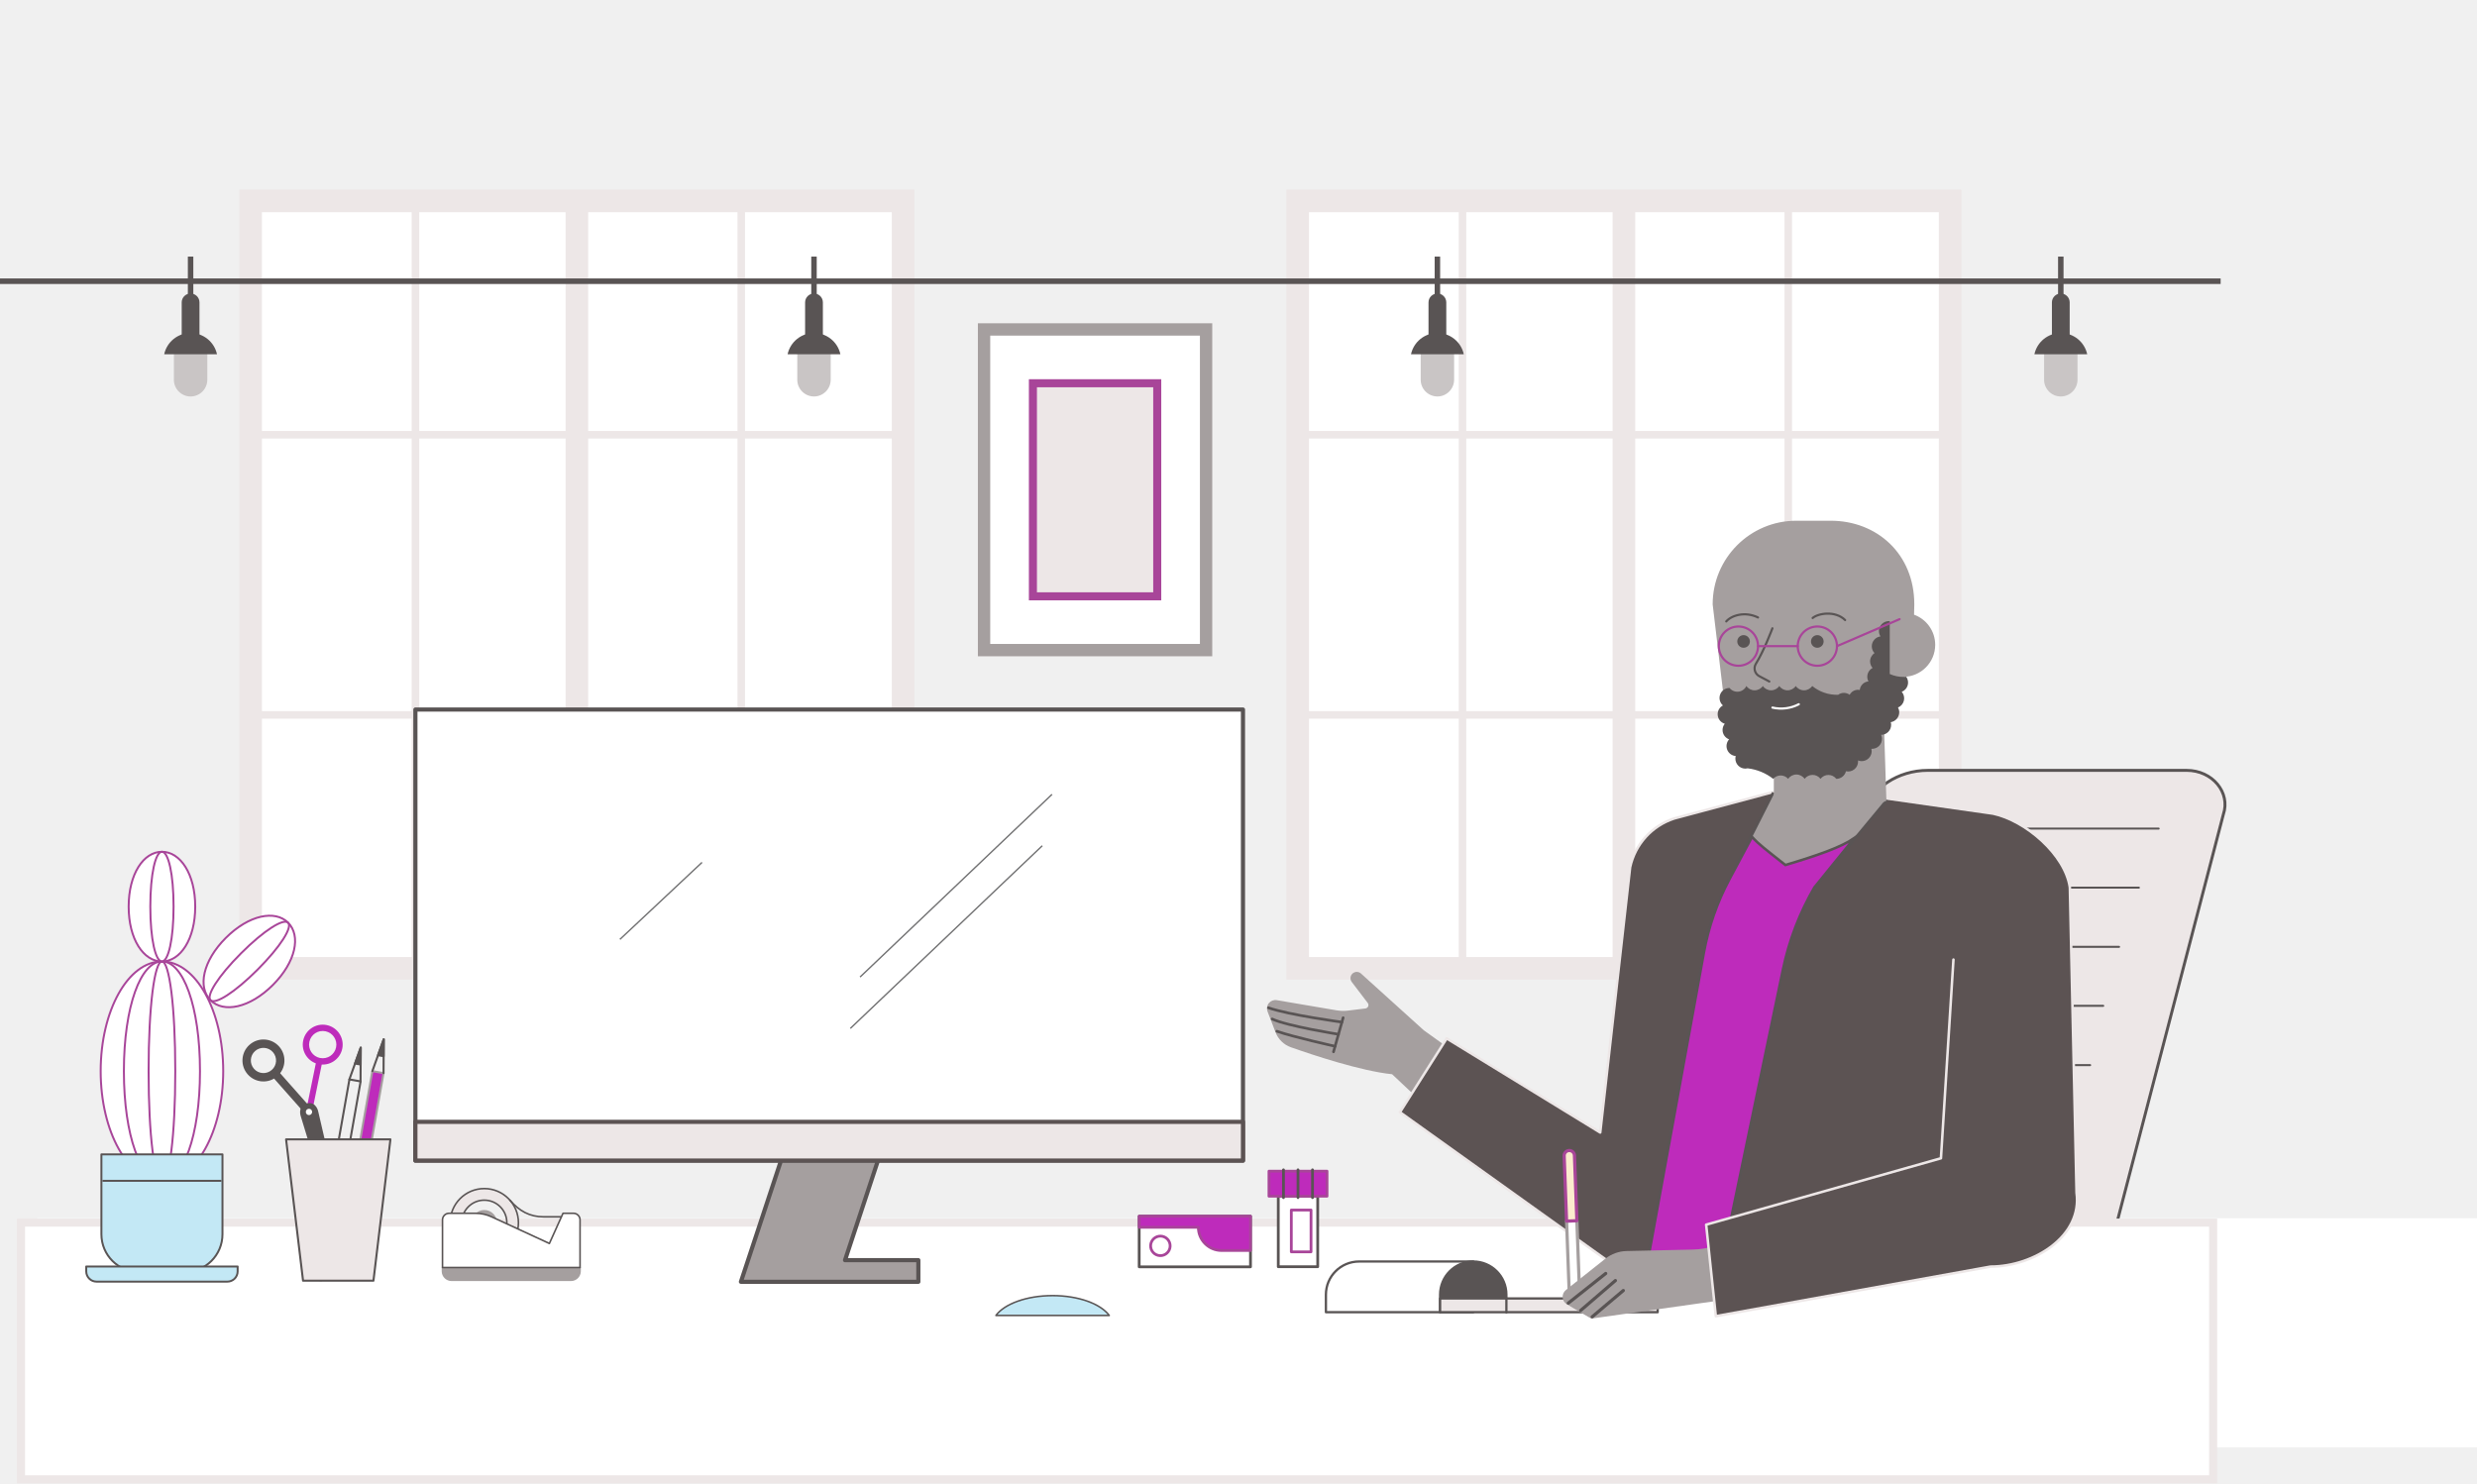
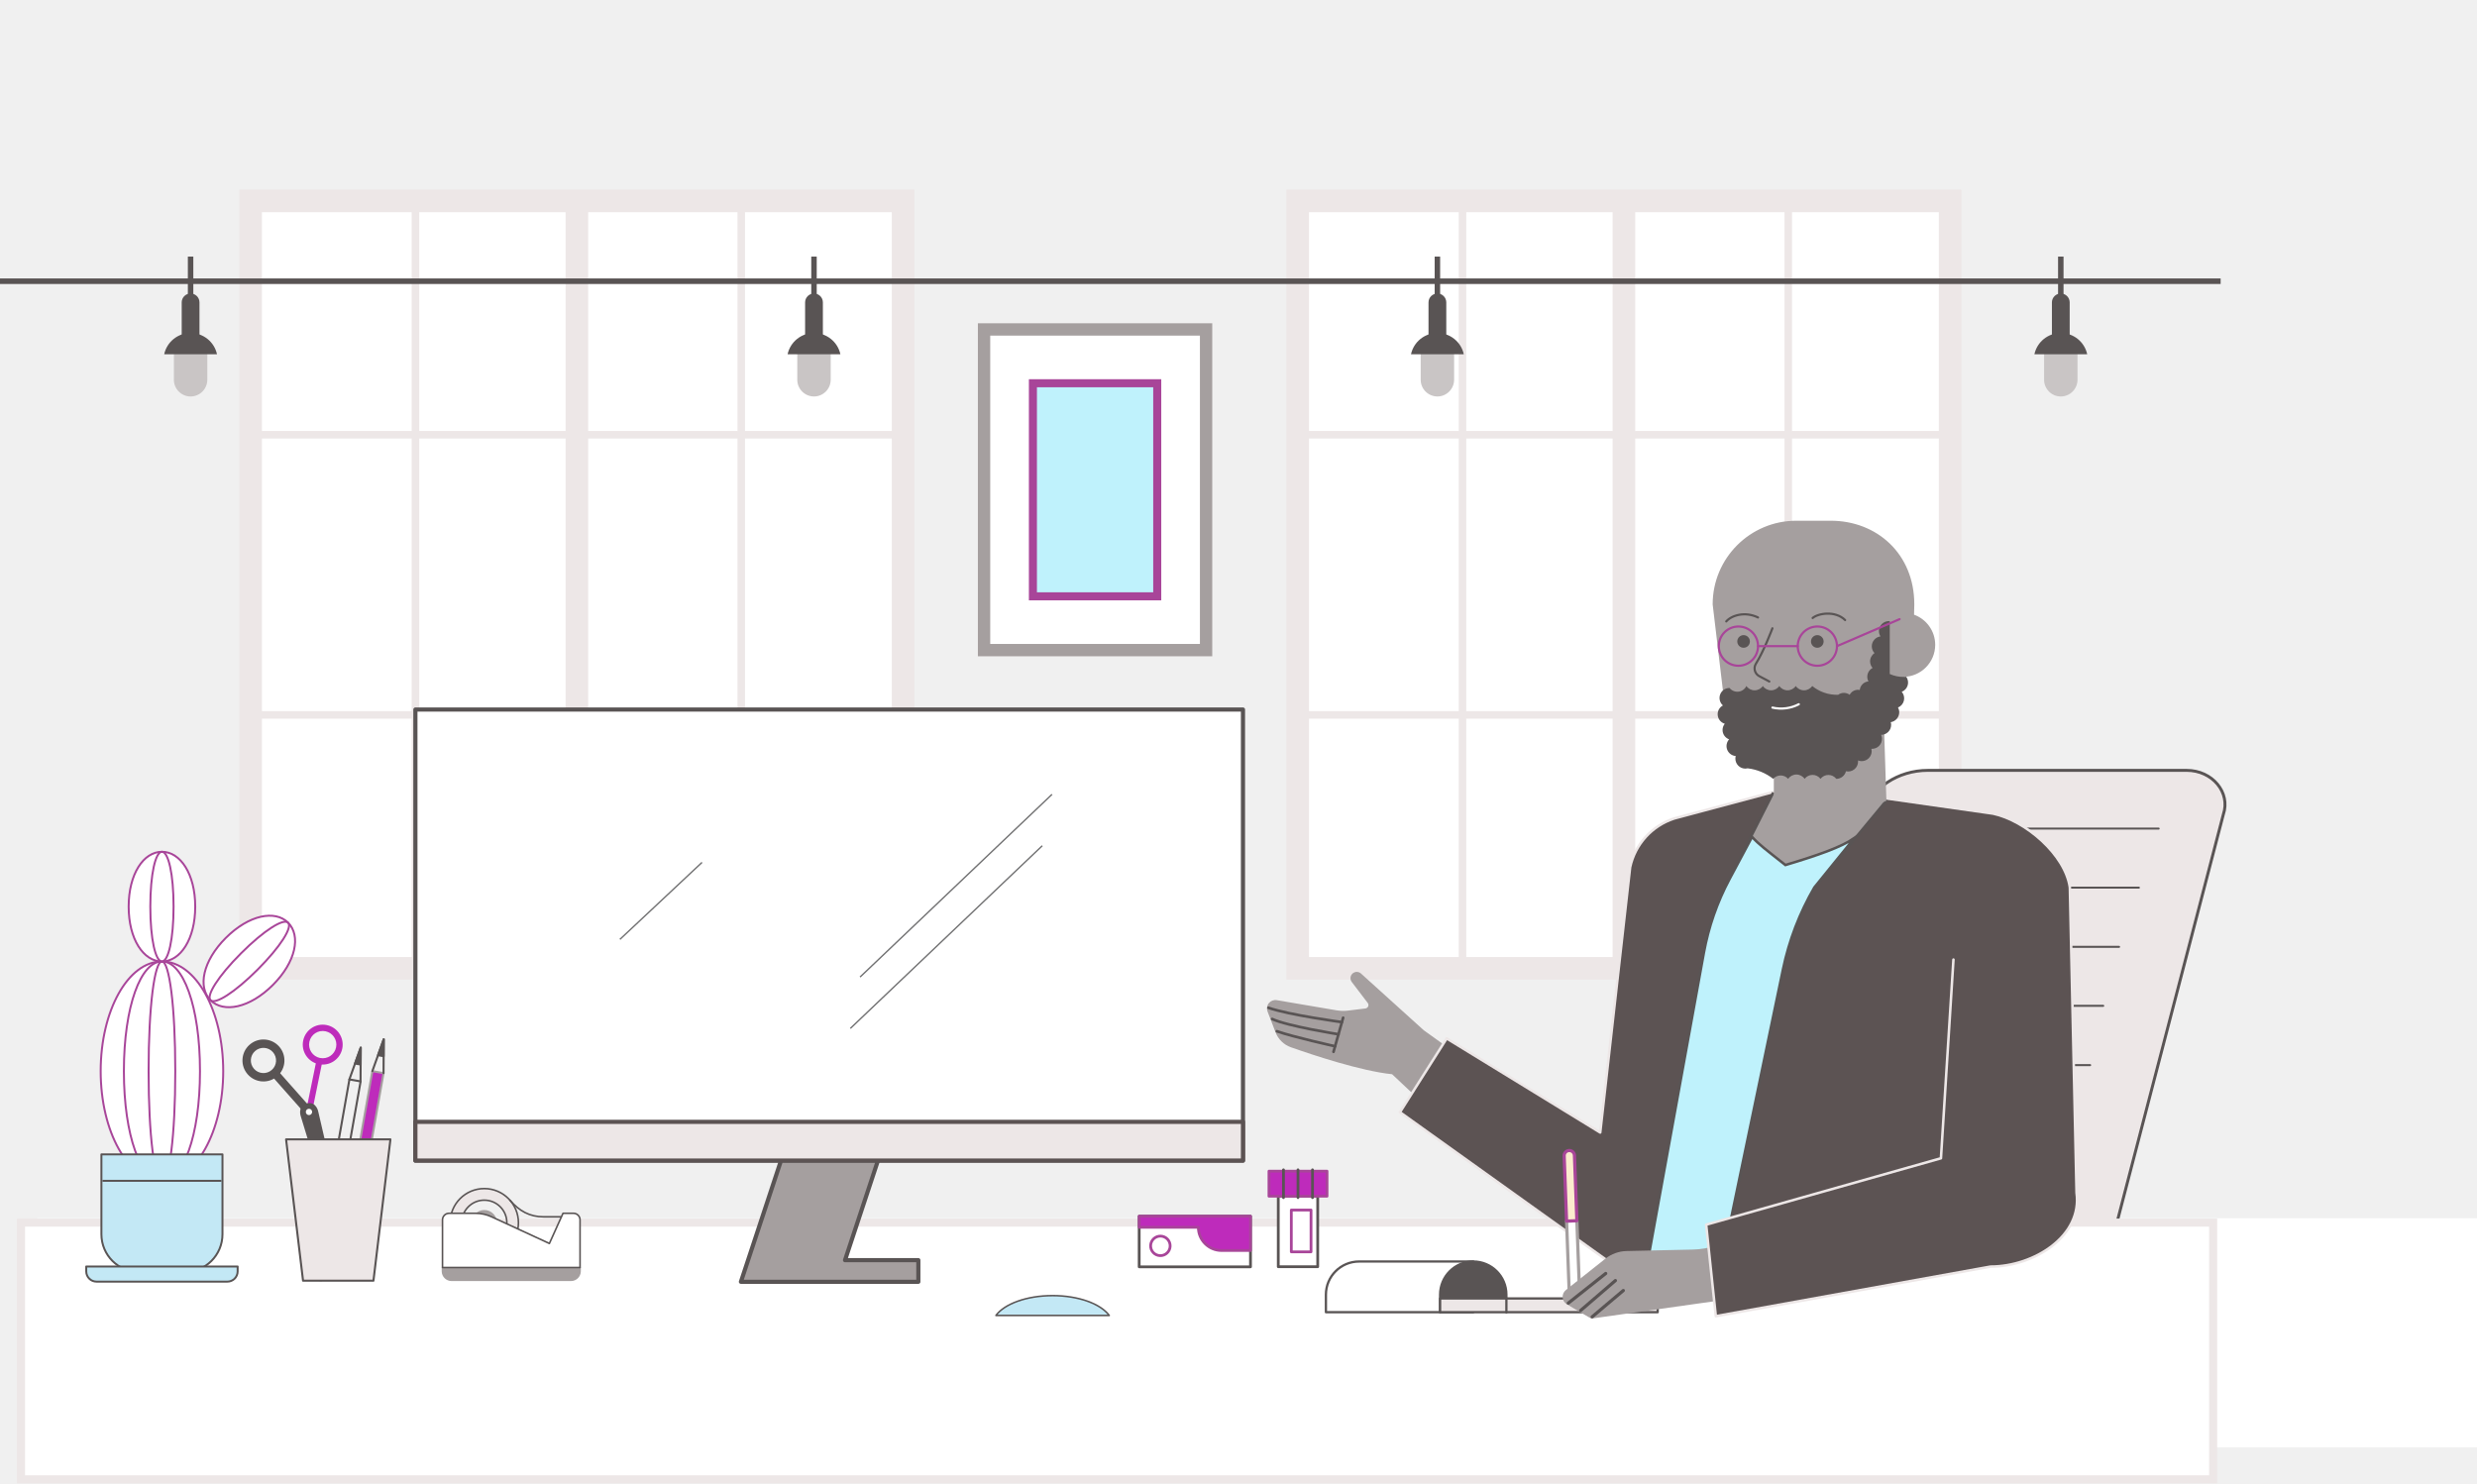
<svg xmlns="http://www.w3.org/2000/svg" width="1848" height="1106.836" viewBox="0 0 1848 1106.836">
  <defs>
    <clipPath id="clip-path">
      <rect id="Rectangle_1490" data-name="Rectangle 1490" width="1661.097" height="965.356" fill="none" />
    </clipPath>
  </defs>
  <g id="Assets" transform="translate(0 141.48)">
    <rect id="White_BG" data-name="White BG" width="1820" height="171" transform="translate(28 767.52)" fill="#fff" />
    <rect id="Size_Setter" data-name="Size Setter" width="1820" height="1080" transform="translate(28 -141.48)" fill="none" />
    <rect id="Rectangle_1451" data-name="Rectangle 1451" width="482.622" height="571.682" transform="translate(187.572 8.356)" fill="#fff" />
    <path id="Path_4485" data-name="Path 4485" d="M195.436,16.859h469.9v555.77h-469.9ZM178.577,589.488H682.194V0H178.577Z" fill="#ede7e7" />
    <rect id="Rectangle_1452" data-name="Rectangle 1452" width="16.859" height="567.583" transform="translate(421.957 10.951)" fill="#ede7e7" />
    <rect id="Rectangle_1453" data-name="Rectangle 1453" width="244.455" height="5.619" transform="translate(186.562 180.104)" fill="#ede7e7" />
    <rect id="Rectangle_1454" data-name="Rectangle 1454" width="244.455" height="5.62" transform="translate(186.562 389.156)" fill="#ede7e7" />
    <rect id="Rectangle_1455" data-name="Rectangle 1455" width="244.455" height="5.619" transform="translate(430.314 180.104)" fill="#ede7e7" />
    <rect id="Rectangle_1456" data-name="Rectangle 1456" width="244.455" height="5.62" transform="translate(430.314 389.156)" fill="#ede7e7" />
    <rect id="Rectangle_1457" data-name="Rectangle 1457" width="5.62" height="571.331" transform="translate(307.148 9.969)" fill="#ede7e7" />
    <rect id="Rectangle_1458" data-name="Rectangle 1458" width="5.62" height="571.331" transform="translate(550.199 9.969)" fill="#ede7e7" />
    <rect id="Rectangle_1459" data-name="Rectangle 1459" width="482.622" height="571.682" transform="translate(968.729 8.356)" fill="#fff" />
    <path id="Path_4486" data-name="Path 4486" d="M976.594,16.859h469.9v555.77h-469.9Zm-16.86,572.629h503.618V0H959.734Z" fill="#ede7e7" />
    <rect id="Rectangle_1460" data-name="Rectangle 1460" width="16.859" height="567.583" transform="translate(1203.114 10.951)" fill="#ede7e7" />
    <rect id="Rectangle_1461" data-name="Rectangle 1461" width="244.455" height="5.619" transform="translate(967.72 180.104)" fill="#ede7e7" />
    <rect id="Rectangle_1462" data-name="Rectangle 1462" width="244.455" height="5.62" transform="translate(967.72 389.156)" fill="#ede7e7" />
    <rect id="Rectangle_1463" data-name="Rectangle 1463" width="244.455" height="5.619" transform="translate(1211.472 180.104)" fill="#ede7e7" />
    <rect id="Rectangle_1464" data-name="Rectangle 1464" width="244.455" height="5.62" transform="translate(1211.472 389.156)" fill="#ede7e7" />
    <rect id="Rectangle_1465" data-name="Rectangle 1465" width="5.62" height="571.331" transform="translate(1088.306 9.969)" fill="#ede7e7" />
    <rect id="Rectangle_1466" data-name="Rectangle 1466" width="5.62" height="571.331" transform="translate(1331.356 9.969)" fill="#ede7e7" />
    <g id="Group_1230" data-name="Group 1230">
      <g id="Group_1229" data-name="Group 1229" clip-path="url(#clip-path)">
        <path id="Path_4487" data-name="Path 4487" d="M1438.29,433.348h193.116c19.206,0,32.943,16.576,27.324,32.971l-101.7,390.238-261.27-4.789h-34.978L1389.946,465.5c6.38-19.08,26.039-32.156,48.344-32.156" fill="#ede7e7" />
        <path id="Path_4488" data-name="Path 4488" d="M1438.29,433.348h193.116c19.206,0,32.943,16.576,27.324,32.971l-101.7,390.238-261.27-4.789h-34.978L1389.946,465.5C1396.326,446.424,1415.985,433.348,1438.29,433.348Z" fill="none" stroke="#595454" stroke-linecap="round" stroke-linejoin="round" stroke-width="2.195" />
        <path id="Path_4489" data-name="Path 4489" d="M1091.433,851.768l434.315-.774,15.774-43.418-450.089.477c-8.875,0-16.069,6.422-16.069,14.345v15.025c0,7.922,7.194,14.345,16.069,14.345" fill="#ede7e7" />
        <path id="Path_4490" data-name="Path 4490" d="M1091.433,851.768l434.315-.774,15.774-43.418-450.089.477c-8.875,0-16.069,6.422-16.069,14.345v15.025C1075.364,845.345,1082.558,851.768,1091.433,851.768Z" fill="none" stroke="#595454" stroke-linecap="round" stroke-linejoin="round" stroke-width="2.195" />
        <line id="Line_470" data-name="Line 470" x2="183.85" transform="translate(1426.64 476.79)" fill="none" stroke="#595454" stroke-linecap="round" stroke-linejoin="round" stroke-width="1.512" />
        <line id="Line_471" data-name="Line 471" x2="191.77" transform="translate(1352.928 697.11)" fill="none" stroke="#595454" stroke-linecap="round" stroke-linejoin="round" stroke-width="1.512" />
        <line id="Line_472" data-name="Line 472" x2="191.77" transform="translate(1367.611 653.28)" fill="none" stroke="#595454" stroke-linecap="round" stroke-linejoin="round" stroke-width="1.512" />
        <line id="Line_473" data-name="Line 473" x2="183.85" transform="translate(1411.885 520.844)" fill="none" stroke="#595454" stroke-linecap="round" stroke-linejoin="round" stroke-width="1.512" />
        <line id="Line_474" data-name="Line 474" x2="183.85" transform="translate(1397.114 565.035)" fill="none" stroke="#595454" stroke-linecap="round" stroke-linejoin="round" stroke-width="1.512" />
        <line id="Line_475" data-name="Line 475" x2="186.73" transform="translate(1382.405 609.033)" fill="none" stroke="#595454" stroke-linecap="round" stroke-linejoin="round" stroke-width="1.512" />
        <rect id="Rectangle_1467" data-name="Rectangle 1467" width="1635.479" height="191.564" transform="translate(15.667 770.792)" fill="#fff" />
        <rect id="Rectangle_1468" data-name="Rectangle 1468" width="1635.479" height="191.564" transform="translate(15.667 770.792)" fill="none" stroke="#ede7e7" stroke-miterlimit="10" stroke-width="6" />
        <path id="Path_4491" data-name="Path 4491" d="M142.192,154.361h0a12.5,12.5,0,0,1-12.467-12.467v-20.4a12.467,12.467,0,1,1,24.934,0v20.4a12.5,12.5,0,0,1-12.467,12.467" fill="#c9c5c5" />
        <path id="Path_4492" data-name="Path 4492" d="M161.894,122.854a20.165,20.165,0,0,0-39.4,0Z" fill="#595454" />
        <path id="Path_4493" data-name="Path 4493" d="M148.822,112.2h-13.26V84.151a6.63,6.63,0,0,1,13.26,0Z" fill="#595454" />
        <rect id="Rectangle_1469" data-name="Rectangle 1469" width="4.08" height="35.36" transform="translate(140.152 49.98)" fill="#595454" />
        <path id="Path_4494" data-name="Path 4494" d="M607.291,154.361h0a12.5,12.5,0,0,1-12.467-12.467v-20.4a12.467,12.467,0,0,1,24.934,0v20.4a12.5,12.5,0,0,1-12.467,12.467" fill="#c9c5c5" />
        <path id="Path_4495" data-name="Path 4495" d="M626.993,122.854a20.165,20.165,0,0,0-39.4,0Z" fill="#595454" />
        <path id="Path_4496" data-name="Path 4496" d="M613.921,112.2h-13.26V84.151a6.63,6.63,0,0,1,13.26,0Z" fill="#595454" />
        <rect id="Rectangle_1470" data-name="Rectangle 1470" width="4.08" height="35.36" transform="translate(605.251 49.98)" fill="#595454" />
        <path id="Path_4497" data-name="Path 4497" d="M1072.389,154.361h0a12.5,12.5,0,0,1-12.467-12.467v-20.4a12.467,12.467,0,1,1,24.934,0v20.4a12.5,12.5,0,0,1-12.467,12.467" fill="#c9c5c5" />
        <path id="Path_4498" data-name="Path 4498" d="M1092.091,122.854a20.165,20.165,0,0,0-39.4,0Z" fill="#595454" />
        <path id="Path_4499" data-name="Path 4499" d="M1079.019,112.2h-13.26V84.151a6.63,6.63,0,0,1,13.26,0Z" fill="#595454" />
        <rect id="Rectangle_1471" data-name="Rectangle 1471" width="4.08" height="35.36" transform="translate(1070.349 49.98)" fill="#595454" />
        <path id="Path_4500" data-name="Path 4500" d="M1537.488,154.361h0a12.5,12.5,0,0,1-12.467-12.467v-20.4a12.467,12.467,0,1,1,24.934,0v20.4a12.5,12.5,0,0,1-12.467,12.467" fill="#c9c5c5" />
        <path id="Path_4501" data-name="Path 4501" d="M1557.19,122.854a20.165,20.165,0,0,0-39.4,0Z" fill="#595454" />
        <path id="Path_4502" data-name="Path 4502" d="M1544.118,112.2h-13.26V84.151a6.63,6.63,0,0,1,13.26,0Z" fill="#595454" />
        <rect id="Rectangle_1472" data-name="Rectangle 1472" width="4.08" height="35.36" transform="translate(1535.448 49.98)" fill="#595454" />
        <rect id="Rectangle_1473" data-name="Rectangle 1473" width="1656.74" height="4.135" transform="translate(0 66.29)" fill="#595454" />
        <rect id="Rectangle_1474" data-name="Rectangle 1474" width="165.649" height="239.27" transform="translate(734.171 104.345)" fill="#fff" />
        <path id="Path_4503" data-name="Path 4503" d="M904.421,348.217H729.569V99.744H904.421Zm-165.649-9.2H895.219V108.946H738.772Z" fill="#a59f9f" />
-         <rect id="Rectangle_1475" data-name="Rectangle 1475" width="92.757" height="158.994" transform="translate(770.617 144.483)" fill="#ede7e7" />
+         <rect id="Rectangle_1475" data-name="Rectangle 1475" width="92.757" height="158.994" transform="translate(770.617 144.483)" fill="#bff2fc" />
        <rect id="Rectangle_1476" data-name="Rectangle 1476" width="92.757" height="158.994" transform="translate(770.617 144.483)" fill="none" stroke="#a84599" stroke-miterlimit="10" stroke-width="6" />
        <path id="Path_4504" data-name="Path 4504" d="M989.221,837.65v-13.1a24.728,24.728,0,0,1,24.728-24.728h85.188V837.65Z" fill="#fff" />
        <path id="Path_4505" data-name="Path 4505" d="M989.221,837.65v-13.1a24.728,24.728,0,0,1,24.728-24.728h85.188V837.65Z" fill="none" stroke="#595454" stroke-linecap="round" stroke-linejoin="round" stroke-width="1.711" />
        <path id="Path_4506" data-name="Path 4506" d="M1074.41,837.65v-13.1a24.727,24.727,0,1,1,49.455,0v13.1" fill="#595454" />
        <path id="Path_4507" data-name="Path 4507" d="M1074.41,837.65v-13.1a24.727,24.727,0,1,1,49.455,0v13.1" fill="none" stroke="#595454" stroke-linecap="round" stroke-linejoin="round" stroke-width="1.711" />
        <rect id="Rectangle_1477" data-name="Rectangle 1477" width="162.323" height="10.277" transform="translate(1074.41 827.373)" fill="#ede7e7" />
        <rect id="Rectangle_1478" data-name="Rectangle 1478" width="162.323" height="10.277" transform="translate(1074.41 827.373)" fill="none" stroke="#595454" stroke-linecap="round" stroke-linejoin="round" stroke-width="1.711" />
        <line id="Line_476" data-name="Line 476" y2="10.277" transform="translate(1123.865 827.373)" fill="#ede7e7" />
        <line id="Line_477" data-name="Line 477" y2="10.277" transform="translate(1123.865 827.373)" fill="none" stroke="#595454" stroke-linecap="round" stroke-linejoin="round" stroke-width="1.711" />
        <path id="Path_4508" data-name="Path 4508" d="M1088.51,646.152l-26.3-18.883-46.825-42.334a4.693,4.693,0,0,0-6.88,6.325l11.9,15.621a2.585,2.585,0,0,1-1.7,4.132c-3.727.509-9.289,1.164-13.118,1.6a30.074,30.074,0,0,1-8.51-.231c-9.2-1.57-31.323-5.34-44.532-7.57a6.263,6.263,0,0,0-6.888,8.426l5.975,15.56a19.083,19.083,0,0,0,11.451,11.151c16.156,5.714,52.215,17.754,75.525,20.136l49.906,47Z" fill="#a59f9f" />
        <path id="Path_4509" data-name="Path 4509" d="M946.345,610.5c15.444,5.4,54.805,10.7,54.805,10.7" fill="none" stroke="#595454" stroke-linecap="round" stroke-linejoin="round" stroke-width="2.009" />
        <path id="Path_4510" data-name="Path 4510" d="M949.131,618.871c11.337,5.358,49.455,11.385,49.455,11.385" fill="none" stroke="#595454" stroke-linecap="round" stroke-linejoin="round" stroke-width="2.009" />
        <path id="Path_4511" data-name="Path 4511" d="M952.62,628.01c12.45,4.35,43.429,11.2,43.429,11.2" fill="none" stroke="#595454" stroke-linecap="round" stroke-linejoin="round" stroke-width="2.009" />
        <line id="Line_478" data-name="Line 478" x1="7.194" y2="25.403" transform="translate(994.879 617.939)" fill="none" stroke="#595454" stroke-linecap="round" stroke-linejoin="round" stroke-width="2.009" />
        <path id="Path_4512" data-name="Path 4512" d="M1205.429,803.625h250.032l39.03-289.3a44.132,44.132,0,0,0-34.626-49.082l-65.192-13.753-72.173-1.878-73.455,19.636a49.309,49.309,0,0,0-32.865,36.341l-22.318,197.986-114.544-70.205-34.869,55.061Z" fill="#5c5353" />
        <path id="Path_4513" data-name="Path 4513" d="M1205.429,803.625h250.032l39.03-289.3a44.132,44.132,0,0,0-34.626-49.082l-65.192-13.753-72.173-1.878-73.455,19.636a49.309,49.309,0,0,0-32.865,36.341l-22.318,197.986-114.544-70.205-34.869,55.061Z" fill="none" stroke="#ede7e7" stroke-linecap="round" stroke-linejoin="round" stroke-width="1.909" />
        <path id="Path_4514" data-name="Path 4514" d="M1323,449.847l-32.665,64.605a188.079,188.079,0,0,0-19.159,54.988l-42.584,234.185h55.425l46.208-221.831a205.071,205.071,0,0,1,23.368-61.066l54.569-65.793" fill="#a59f9f" />
        <path id="Path_4515" data-name="Path 4515" d="M1323,449.847l-32.665,64.605a188.079,188.079,0,0,0-19.159,54.988l-42.584,234.185h55.425l46.208-221.831a205.071,205.071,0,0,1,23.368-61.066l54.569-65.793" fill="none" stroke="#595454" stroke-miterlimit="10" stroke-width="1.909" />
-         <path id="Path_4516" data-name="Path 4516" d="M1228.595,803.626l42.583-234.186a188.146,188.146,0,0,1,19.159-54.988l16.8-31.446c5.469,5.932,9.855,9.065,24.9,20.971,25.065-7.52,41.385-13.295,51.385-20.053l-29.821,36.8a205.035,205.035,0,0,0-23.368,61.066l-46.209,221.831" fill="#be2bbb" />
+         <path id="Path_4516" data-name="Path 4516" d="M1228.595,803.626l42.583-234.186a188.146,188.146,0,0,1,19.159-54.988l16.8-31.446c5.469,5.932,9.855,9.065,24.9,20.971,25.065-7.52,41.385-13.295,51.385-20.053l-29.821,36.8a205.035,205.035,0,0,0-23.368,61.066l-46.209,221.831" fill="#bff2fc" />
        <path id="Path_4517" data-name="Path 4517" d="M1228.595,803.626l42.583-234.186a188.146,188.146,0,0,1,19.159-54.988l16.8-31.446c5.469,5.932,9.855,9.065,24.9,20.971,25.065-7.52,41.385-13.295,51.385-20.053l-29.821,36.8a205.035,205.035,0,0,0-23.368,61.066l-46.209,221.831" fill="none" stroke="#595454" stroke-miterlimit="10" stroke-width="1.909" />
        <path id="Path_4518" data-name="Path 4518" d="M1178.8,832.848l-7.931-6.384-2.106-56.782,7.684-.285Z" fill="#fff" />
        <path id="Path_4519" data-name="Path 4519" d="M1178.8,832.848l-7.931-6.384-2.106-56.782,7.684-.285Z" fill="none" stroke="#a59f9f" stroke-linecap="round" stroke-linejoin="round" stroke-width="2.386" />
        <path id="Path_4520" data-name="Path 4520" d="M1174.645,720.7l1.806,48.695-7.683.285-1.806-48.7a3.844,3.844,0,1,1,7.683-.285" fill="#fbecce" />
        <path id="Path_4521" data-name="Path 4521" d="M1174.645,720.7l1.806,48.695-7.683.285-1.806-48.7a3.844,3.844,0,1,1,7.683-.285Z" fill="none" stroke="#a84599" stroke-linecap="round" stroke-linejoin="round" stroke-width="2.386" />
        <path id="Path_4522" data-name="Path 4522" d="M1309.563,778.255l-29.416,9.707a58.684,58.684,0,0,1-17.091,2.943l-49.556,1.107a26.318,26.318,0,0,0-15.774,5.7l-29.455,23.376a6.482,6.482,0,0,0,.709,10.648c7.654,4.562,18.046,10.713,18.353,10.67l142.87-20.134Z" fill="#a59f9f" />
        <line id="Line_479" data-name="Line 479" x1="27.931" y2="22.147" transform="translate(1170.039 808.745)" fill="none" stroke="#595454" stroke-linecap="round" stroke-linejoin="round" stroke-width="2.386" />
        <line id="Line_480" data-name="Line 480" y1="22.322" x2="25.933" transform="translate(1179.261 814.044)" fill="none" stroke="#595454" stroke-linecap="round" stroke-linejoin="round" stroke-width="2.386" />
        <line id="Line_481" data-name="Line 481" y1="19.611" x2="23.232" transform="translate(1187.867 821.47)" fill="none" stroke="#595454" stroke-linecap="round" stroke-linejoin="round" stroke-width="2.386" />
        <path id="Path_4523" data-name="Path 4523" d="M1457.4,574.541l-9.333,148.25L1272.9,772.343l7.2,68.269,204.979-36.987c32.484,0,68.7-22.964,64.153-55.128l-4.984-227.783c-3.463-24.5-33.137-50-57.351-55.108l-78.733-11.213" fill="#5c5353" />
        <path id="Path_4524" data-name="Path 4524" d="M1457.4,574.541l-9.333,148.25L1272.9,772.343l7.2,68.269,204.979-36.987c32.484,0,68.7-22.964,64.153-55.128l-4.984-227.783c-3.463-24.5-33.137-50-57.351-55.108l-78.733-11.213" fill="none" stroke="#ede7e7" stroke-linecap="round" stroke-linejoin="round" stroke-width="1.909" />
        <path id="Path_4525" data-name="Path 4525" d="M1442.969,339.662a23.081,23.081,0,0,0-15.786-21.888c.124-2.831.188-5.613.188-8.325,0-37.223-27.56-61.558-61.558-61.558h-25.681a61.558,61.558,0,0,0-61.558,61.558l8.995,75.506A53.77,53.77,0,0,0,1324.2,429.68v33.408l49.72,5.576,32.621-13.187-1.815-56.15c11.888-12.875,10.2-17.871,15.419-36.592a23.078,23.078,0,0,0,22.827-23.073" fill="#a59f9f" />
        <path id="Path_4526" data-name="Path 4526" d="M1442.969,339.662a23.081,23.081,0,0,0-15.786-21.888c.124-2.831.188-5.613.188-8.325,0-37.223-27.56-61.558-61.558-61.558h-25.681a61.558,61.558,0,0,0-61.558,61.558l8.995,75.506A53.77,53.77,0,0,0,1324.2,429.68v33.408l49.72,5.576,32.621-13.187-1.815-56.15c11.888-12.875,10.2-17.871,15.419-36.592A23.078,23.078,0,0,0,1442.969,339.662Z" fill="none" stroke="#a59f9f" stroke-miterlimit="10" stroke-width="1.633" />
        <path id="Path_4527" data-name="Path 4527" d="M1419.883,363.606a23.778,23.778,0,0,1-9.492-1.964l-.517-.225V322c-.2-.016-.4-.048-.6-.048a7.471,7.471,0,0,0-7.463,7.463,7.319,7.319,0,0,0,1.158,3.974,7.473,7.473,0,0,0-6.491,7.4,7.363,7.363,0,0,0,2.015,5.07,7.469,7.469,0,0,0-3.288,6.169,7.365,7.365,0,0,0,1.868,4.9,7.4,7.4,0,0,0-3.968,6.566,7.3,7.3,0,0,0,.888,3.475,7.151,7.151,0,0,0-6.5,6.383,7.021,7.021,0,0,0-7.534,3.6,7.211,7.211,0,0,0-8.6,0,29.182,29.182,0,0,1-19.326-6.569,7.443,7.443,0,0,1-12.281,0,7.442,7.442,0,0,1-12.28,0,7.442,7.442,0,0,1-12.28,0,7.442,7.442,0,0,1-12.28,0,7.451,7.451,0,0,1-12.573,1.477,7.438,7.438,0,0,0-4.922,13.036,7.421,7.421,0,0,0,1.374,13.666,7.353,7.353,0,0,0-1.654,4.653,7.43,7.43,0,0,0,4.9,6.976,7.463,7.463,0,0,0,4.927,12.464,7.155,7.155,0,0,0-.266,1.93,7.473,7.473,0,0,0,7.464,7.464,7.262,7.262,0,0,0,1.733-.213,38.03,38.03,0,0,1,19.023,7.843,7.421,7.421,0,0,1,11.164,0,7.442,7.442,0,0,1,12.28,0,7.418,7.418,0,0,1,11.853,0,7.407,7.407,0,0,1,11.776,0,7.426,7.426,0,0,0,7.21-5.66,7.428,7.428,0,0,0,9.043-7.279,7.65,7.65,0,0,0-.042-.8,7.238,7.238,0,0,0,2.726.529,7.471,7.471,0,0,0,7.464-7.463,7.188,7.188,0,0,0-.214-1.735,7.428,7.428,0,0,0,7.891-7.448,7.256,7.256,0,0,0-.632-2.969h.015a7.471,7.471,0,0,0,7.463-7.463,7.205,7.205,0,0,0-.287-2.01,7.474,7.474,0,0,0,6.32-7.376,7.3,7.3,0,0,0-.922-3.552,7.425,7.425,0,0,0,2.8-11.726,7.418,7.418,0,0,0,3.34-11.239c-.748.071-1.5.115-2.271.115" fill="#595454" />
        <path id="Path_4528" data-name="Path 4528" d="M1342.008,384.017a28.669,28.669,0,0,1-19.639,2.49" fill="none" stroke="#fff" stroke-linecap="round" stroke-miterlimit="10" stroke-width="1.633" />
        <path id="Path_4529" data-name="Path 4529" d="M1322.332,327.343s-6.282,16.779-12.315,26.453a6.551,6.551,0,0,0,2.493,9.253l7.51,3.991" fill="none" stroke="#595454" stroke-linecap="round" stroke-miterlimit="10" stroke-width="1.633" />
        <path id="Path_4530" data-name="Path 4530" d="M1352.355,319.658c3.935-3.463,16.8-5.768,24.219,1.529" fill="none" stroke="#595454" stroke-linecap="round" stroke-miterlimit="10" stroke-width="1.633" />
        <path id="Path_4531" data-name="Path 4531" d="M1287.893,322.208c3.839-4.457,13.941-7.744,23.712-2.937" fill="none" stroke="#595454" stroke-linecap="round" stroke-miterlimit="10" stroke-width="1.633" />
        <path id="Path_4532" data-name="Path 4532" d="M1305.544,337.151a4.715,4.715,0,1,1-4.715-4.715,4.715,4.715,0,0,1,4.715,4.715m50.281-4.715a4.715,4.715,0,1,0,4.715,4.715,4.715,4.715,0,0,0-4.715-4.715" fill="#595454" />
        <circle id="Ellipse_67" data-name="Ellipse 67" cx="14.635" cy="14.635" r="14.635" transform="translate(1277.849 332.723) rotate(-22.5)" fill="none" stroke="#a84599" stroke-linecap="round" stroke-miterlimit="10" stroke-width="1.633" />
        <circle id="Ellipse_68" data-name="Ellipse 68" cx="14.635" cy="14.635" r="14.635" transform="translate(1336.739 332.723) rotate(-22.5)" fill="none" stroke="#a84599" stroke-linecap="round" stroke-miterlimit="10" stroke-width="1.633" />
        <line id="Line_482" data-name="Line 482" x2="29.62" transform="translate(1311.605 340.643)" fill="none" stroke="#a84599" stroke-linecap="round" stroke-miterlimit="10" stroke-width="1.633" />
        <line id="Line_483" data-name="Line 483" y1="20.13" x2="46.724" transform="translate(1370.496 320.514)" fill="none" stroke="#a84599" stroke-linecap="round" stroke-miterlimit="10" stroke-width="1.633" />
        <rect id="Rectangle_1479" data-name="Rectangle 1479" width="617.434" height="336.545" transform="translate(309.907 387.969)" fill="#fff" />
        <rect id="Rectangle_1480" data-name="Rectangle 1480" width="617.434" height="336.545" transform="translate(309.907 387.969)" fill="none" stroke="#595454" stroke-linecap="round" stroke-linejoin="round" stroke-width="3.108" />
        <path id="Path_4533" data-name="Path 4533" d="M630.443,798.813,655,724.514H582.675l-29.9,90.435H685.142V798.813Z" fill="#a59f9f" />
        <path id="Path_4534" data-name="Path 4534" d="M630.443,798.813,655,724.514H582.675l-29.9,90.435H685.142V798.813Z" fill="none" stroke="#595454" stroke-linecap="round" stroke-linejoin="round" stroke-width="3.108" />
        <rect id="Rectangle_1481" data-name="Rectangle 1481" width="617.434" height="28.921" transform="translate(309.907 695.593)" fill="#ede7e7" />
        <rect id="Rectangle_1482" data-name="Rectangle 1482" width="617.434" height="28.921" transform="translate(309.907 695.593)" fill="none" stroke="#5c5353" stroke-linecap="round" stroke-linejoin="round" stroke-width="3.108" />
        <line id="Line_484" data-name="Line 484" y1="136.307" x2="143.192" transform="translate(641.67 451.248)" fill="none" stroke="#707071" stroke-width="1.036" />
        <line id="Line_485" data-name="Line 485" y1="57.431" x2="61.259" transform="translate(462.493 502.018)" fill="none" stroke="#707071" stroke-width="1.036" />
        <line id="Line_486" data-name="Line 486" y1="136.307" x2="143.192" transform="translate(634.417 489.585)" fill="none" stroke="#707071" stroke-width="1.036" />
        <rect id="Rectangle_1483" data-name="Rectangle 1483" width="29.423" height="52.611" transform="translate(953.673 751.1)" fill="#fff" />
        <rect id="Rectangle_1484" data-name="Rectangle 1484" width="29.423" height="52.611" transform="translate(953.673 751.1)" fill="none" stroke="#595454" stroke-linecap="round" stroke-linejoin="round" stroke-width="2.067" />
        <rect id="Rectangle_1485" data-name="Rectangle 1485" width="43.309" height="18.699" transform="translate(946.729 732.401)" fill="#be2bbb" />
        <rect id="Rectangle_1486" data-name="Rectangle 1486" width="43.309" height="18.699" transform="translate(946.729 732.401)" fill="none" stroke="#a84599" stroke-linecap="round" stroke-linejoin="round" stroke-width="2.067" />
        <rect id="Rectangle_1487" data-name="Rectangle 1487" width="14.711" height="31.189" transform="translate(963.4 761.41)" fill="none" stroke="#a84599" stroke-linecap="round" stroke-linejoin="round" stroke-width="2.067" />
        <line id="Line_487" data-name="Line 487" y2="20.769" transform="translate(979.212 731.395)" fill="#fff" />
        <line id="Line_488" data-name="Line 488" y2="20.769" transform="translate(979.212 731.395)" fill="none" stroke="#595454" stroke-linecap="round" stroke-linejoin="round" stroke-width="2.067" />
        <line id="Line_489" data-name="Line 489" y2="20.769" transform="translate(968.384 731.395)" fill="#fff" />
        <line id="Line_490" data-name="Line 490" y2="20.769" transform="translate(968.384 731.395)" fill="none" stroke="#595454" stroke-linecap="round" stroke-linejoin="round" stroke-width="2.067" />
        <line id="Line_491" data-name="Line 491" y2="20.769" transform="translate(957.557 731.395)" fill="#fff" />
        <line id="Line_492" data-name="Line 492" y2="20.769" transform="translate(957.557 731.395)" fill="none" stroke="#595454" stroke-linecap="round" stroke-linejoin="round" stroke-width="2.067" />
        <rect id="Rectangle_1488" data-name="Rectangle 1488" width="83.044" height="37.762" transform="translate(849.907 766.024)" fill="#fff" />
        <rect id="Rectangle_1489" data-name="Rectangle 1489" width="83.044" height="37.762" transform="translate(849.907 766.024)" fill="none" stroke="#595454" stroke-linecap="round" stroke-linejoin="round" stroke-width="2.067" />
        <path id="Path_4535" data-name="Path 4535" d="M932.952,791.6H911.366a17.324,17.324,0,0,1-17.324-17.324H849.908v-8.249h83.044Z" fill="#be2bbb" />
        <path id="Path_4536" data-name="Path 4536" d="M932.952,791.6H911.366a17.324,17.324,0,0,1-17.324-17.324H849.908v-8.249h83.044Z" fill="none" stroke="#a84599" stroke-linecap="round" stroke-linejoin="round" stroke-width="2.067" />
        <circle id="Ellipse_69" data-name="Ellipse 69" cx="7.287" cy="7.287" r="7.287" transform="translate(857.359 782.134) rotate(-9.217)" fill="none" stroke="#a84599" stroke-linecap="round" stroke-linejoin="round" stroke-width="2.067" />
      </g>
    </g>
    <rect id="Rectangle_1491" data-name="Rectangle 1491" width="35.873" height="4.501" transform="translate(228.719 685.747) rotate(-78.453)" fill="#be2bbb" />
    <g id="Group_1232" data-name="Group 1232">
      <g id="Group_1231" data-name="Group 1231" clip-path="url(#clip-path)">
        <path id="Path_4537" data-name="Path 4537" d="M226.183,635.007A14.888,14.888,0,1,0,243.749,623.4a14.887,14.887,0,0,0-17.566,11.609m4.619.943a10.174,10.174,0,1,1,7.933,12,10.174,10.174,0,0,1-7.933-12" fill="#be2bbb" />
        <path id="Path_4538" data-name="Path 4538" d="M256.769,774.74s.81,3.6-1.908,4.328-3.815-2.794-3.815-2.794l-25.8-84.684s-2.78-7.16,3.785-8.919,7.737,5.832,7.737,5.832Z" fill="#595454" />
        <path id="Path_4539" data-name="Path 4539" d="M256.769,774.74s.81,3.6-1.908,4.328-3.815-2.794-3.815-2.794l-25.8-84.684s-2.78-7.16,3.785-8.919,7.737,5.832,7.737,5.832Z" fill="none" stroke="#595454" stroke-linecap="round" stroke-linejoin="round" stroke-width="1.539" />
        <path id="Path_4540" data-name="Path 4540" d="M186.688,638.664a14.889,14.889,0,1,0,21.016,1.287,14.89,14.89,0,0,0-21.016-1.287m16.606,18.772a10.174,10.174,0,1,1,.879-14.362,10.173,10.173,0,0,1-.879,14.362" fill="#595454" />
        <path id="Path_4541" data-name="Path 4541" d="M186.688,638.664a14.889,14.889,0,1,0,21.016,1.287A14.89,14.89,0,0,0,186.688,638.664Zm16.606,18.772a10.174,10.174,0,1,1,.879-14.362A10.173,10.173,0,0,1,203.294,657.436Z" fill="none" stroke="#595454" stroke-linecap="round" stroke-linejoin="round" stroke-width="1.539" />
        <rect id="Rectangle_1492" data-name="Rectangle 1492" width="4.501" height="35.873" transform="translate(203.703 661.293) rotate(-41.496)" fill="#595454" />
        <rect id="Rectangle_1493" data-name="Rectangle 1493" width="4.501" height="35.873" transform="translate(203.703 661.293) rotate(-41.496)" fill="none" stroke="#595454" stroke-linecap="round" stroke-linejoin="round" stroke-width="1.539" />
        <path id="Path_4542" data-name="Path 4542" d="M228.977,688.618a1.593,1.593,0,1,0,1.127-1.95,1.592,1.592,0,0,0-1.127,1.95" fill="#fff" />
        <path id="Path_4543" data-name="Path 4543" d="M228.977,688.618a1.593,1.593,0,1,0,1.127-1.95A1.592,1.592,0,0,0,228.977,688.618Z" fill="none" stroke="#fff" stroke-linecap="round" stroke-linejoin="round" stroke-width="1.539" />
        <path id="Path_4544" data-name="Path 4544" d="M243.51,809.947l.727-4.121-8.347-1.472-.727,4.121a4.245,4.245,0,1,0,8.347,1.472Z" fill="none" stroke="#595454" stroke-linecap="round" stroke-linejoin="round" stroke-width="1.539" />
        <rect id="Rectangle_1494" data-name="Rectangle 1494" width="142.538" height="8.475" transform="matrix(0.174, -0.985, 0.985, 0.174, 235.89, 804.354)" fill="none" stroke="#595454" stroke-linecap="round" stroke-linejoin="round" stroke-width="1.539" />
        <path id="Path_4545" data-name="Path 4545" d="M268.988,665.452l.145-25.225-8.492,23.753" fill="none" stroke="#595454" stroke-linecap="round" stroke-linejoin="round" stroke-width="1.539" />
        <path id="Path_4546" data-name="Path 4546" d="M269.133,640.228,264.887,652.1l4.174.736Z" fill="#595454" />
        <path id="Path_4547" data-name="Path 4547" d="M269.133,640.228,264.887,652.1l4.174.736Z" fill="none" stroke="#595454" stroke-linecap="round" stroke-linejoin="round" stroke-width="1.539" />
        <path id="Path_4548" data-name="Path 4548" d="M260.671,803.73l.726-4.121-8.347-1.472-.726,4.121a4.245,4.245,0,1,0,8.347,1.472Z" fill="none" stroke="#595454" stroke-linecap="round" stroke-linejoin="round" stroke-width="1.539" />
        <rect id="Rectangle_1495" data-name="Rectangle 1495" width="142.538" height="8.475" transform="translate(253.051 798.137) rotate(-80)" fill="#be2bbb" />
        <rect id="Rectangle_1496" data-name="Rectangle 1496" width="142.538" height="8.475" transform="translate(253.051 798.137) rotate(-80)" fill="none" stroke="#a59f9f" stroke-linecap="round" stroke-linejoin="round" stroke-width="1.539" />
        <path id="Path_4549" data-name="Path 4549" d="M286.149,659.236l.145-25.225L277.8,657.764" fill="none" stroke="#595454" stroke-linecap="round" stroke-linejoin="round" stroke-width="1.539" />
        <path id="Path_4550" data-name="Path 4550" d="M286.293,634.011l-4.246,11.876,4.174.736Z" fill="#595454" />
        <path id="Path_4551" data-name="Path 4551" d="M286.293,634.011l-4.246,11.876,4.174.736Z" fill="none" stroke="#595454" stroke-linecap="round" stroke-linejoin="round" stroke-width="1.539" />
        <path id="Path_4552" data-name="Path 4552" d="M226.09,814.134h52.535l12.651-105.445H213.439Z" fill="#ede7e7" />
        <path id="Path_4553" data-name="Path 4553" d="M226.09,814.134h52.535l12.651-105.445H213.439Z" fill="none" stroke="#595454" stroke-linecap="round" stroke-linejoin="round" stroke-width="1.539" />
        <path id="Path_4554" data-name="Path 4554" d="M827.584,840.087c-6.393-8.654-22.909-14.817-42.279-14.817s-35.886,6.163-42.279,14.817Z" fill="#c3e8f5" />
        <path id="Path_4555" data-name="Path 4555" d="M827.584,840.087c-6.393-8.654-22.909-14.817-42.279-14.817s-35.886,6.163-42.279,14.817Z" fill="none" stroke="#595454" stroke-linecap="round" stroke-linejoin="round" stroke-width="1.155" />
        <path id="Path_4556" data-name="Path 4556" d="M166.529,657.772c0,48.723-20.465,81.84-45.71,81.84s-45.71-33.117-45.71-81.84,20.465-81.84,45.71-81.84,45.71,33.117,45.71,81.84" fill="#fff" />
        <ellipse id="Ellipse_70" data-name="Ellipse 70" cx="45.71" cy="81.84" rx="45.71" ry="81.84" transform="translate(75.109 575.932)" fill="none" stroke="#a84599" stroke-linecap="round" stroke-linejoin="round" stroke-width="1.474" />
        <path id="Path_4557" data-name="Path 4557" d="M149.2,657.772c0,48.723-12.708,81.84-28.384,81.84s-28.383-33.117-28.383-81.84,12.707-81.84,28.383-81.84S149.2,609.049,149.2,657.772Z" fill="none" stroke="#a84599" stroke-linecap="round" stroke-linejoin="round" stroke-width="1.474" />
        <path id="Path_4558" data-name="Path 4558" d="M130.772,657.772c0,48.723-4.456,81.84-9.953,81.84s-9.952-33.117-9.952-81.84,4.456-81.84,9.952-81.84S130.772,609.049,130.772,657.772Z" fill="none" stroke="#a84599" stroke-linecap="round" stroke-linejoin="round" stroke-width="1.474" />
        <path id="Path_4559" data-name="Path 4559" d="M168.449,558.375c17.226-17.226,36.8-21.074,46.493-11.377s5.849,29.266-11.378,46.492-36.795,21.074-46.492,11.378-5.849-29.267,11.377-46.493" fill="#fff" />
        <path id="Path_4560" data-name="Path 4560" d="M168.449,558.375c17.226-17.226,36.8-21.074,46.493-11.377s5.849,29.266-11.378,46.492-36.795,21.074-46.492,11.378S151.223,575.6,168.449,558.375Z" fill="none" stroke="#a84599" stroke-linecap="round" stroke-linejoin="round" stroke-width="1.474" />
        <path id="Path_4561" data-name="Path 4561" d="M179.875,569.8c17.226-17.226,31.68-26.19,35.067-22.8s-5.578,17.84-22.8,35.066-31.68,26.19-35.066,22.8S162.649,587.027,179.875,569.8Z" fill="none" stroke="#a84599" stroke-linecap="round" stroke-linejoin="round" stroke-width="1.474" />
        <path id="Path_4562" data-name="Path 4562" d="M145.649,535.012c0,24.361-11.117,40.92-24.83,40.92s-24.831-16.559-24.831-40.92,11.117-40.92,24.831-40.92,24.83,16.559,24.83,40.92" fill="#fff" />
        <path id="Path_4563" data-name="Path 4563" d="M145.649,535.012c0,24.361-11.117,40.92-24.83,40.92s-24.831-16.559-24.831-40.92,11.117-40.92,24.831-40.92S145.649,510.651,145.649,535.012Z" fill="none" stroke="#a84599" stroke-linecap="round" stroke-linejoin="round" stroke-width="1.474" />
        <path id="Path_4564" data-name="Path 4564" d="M129.49,535.012c0,24.361-3.882,40.92-8.671,40.92s-8.672-16.559-8.672-40.92,3.882-40.92,8.672-40.92S129.49,510.651,129.49,535.012Z" fill="none" stroke="#a84599" stroke-linecap="round" stroke-linejoin="round" stroke-width="1.474" />
        <path id="Path_4565" data-name="Path 4565" d="M137.722,807.706H103.916a28.261,28.261,0,0,1-28.261-28.26V719.879h90.327v59.567a28.26,28.26,0,0,1-28.26,28.26" fill="#c3e8f5" />
        <path id="Path_4566" data-name="Path 4566" d="M137.722,807.706H103.916a28.261,28.261,0,0,1-28.261-28.26V719.879h90.327v59.567A28.26,28.26,0,0,1,137.722,807.706Z" fill="none" stroke="#595454" stroke-linecap="round" stroke-linejoin="round" stroke-width="1.474" />
        <line id="Line_493" data-name="Line 493" x2="88.75" transform="translate(76.444 739.613)" fill="#fff" />
        <line id="Line_494" data-name="Line 494" x2="88.75" transform="translate(76.444 739.613)" fill="none" stroke="#595454" stroke-miterlimit="10" stroke-width="1.474" />
        <path id="Path_4567" data-name="Path 4567" d="M169.635,814.839H72a7.661,7.661,0,0,1-7.661-7.661v-3.634H177.3v3.634a7.661,7.661,0,0,1-7.661,7.661" fill="#c3e8f5" />
        <path id="Path_4568" data-name="Path 4568" d="M169.635,814.839H72a7.661,7.661,0,0,1-7.661-7.661v-3.634H177.3v3.634A7.661,7.661,0,0,1,169.635,814.839Z" fill="none" stroke="#595454" stroke-linecap="round" stroke-linejoin="round" stroke-width="1.474" />
        <path id="Path_4569" data-name="Path 4569" d="M351.821,770.882a9.484,9.484,0,1,1,9.484,9.484,9.484,9.484,0,0,1-9.484-9.484" fill="#a59f9f" />
        <path id="Path_4570" data-name="Path 4570" d="M335.83,770.882A25.475,25.475,0,1,0,361.3,745.407a25.475,25.475,0,0,0-25.475,25.475m8.645,0a16.83,16.83,0,1,1,16.83,16.83,16.83,16.83,0,0,1-16.83-16.83" fill="#ede7e7" />
        <path id="Path_4571" data-name="Path 4571" d="M335.83,770.882A25.475,25.475,0,1,0,361.3,745.407,25.475,25.475,0,0,0,335.83,770.882Zm8.645,0a16.83,16.83,0,1,1,16.83,16.83A16.83,16.83,0,0,1,344.475,770.882Z" fill="none" stroke="#595454" stroke-linecap="round" stroke-linejoin="round" stroke-width="1.196" />
        <path id="Path_4572" data-name="Path 4572" d="M418.61,766.482h-13.1c-10.275,0-18.088-4.281-25.086-12.431" fill="none" stroke="#595454" stroke-linecap="round" stroke-linejoin="round" stroke-width="1.196" />
        <path id="Path_4573" data-name="Path 4573" d="M432.753,804.319v2.705a6.8,6.8,0,0,1-6.8,6.8H336.929a6.8,6.8,0,0,1-6.8-6.8v-2.705Z" fill="#a59f9f" />
        <path id="Path_4574" data-name="Path 4574" d="M432.753,804.319v2.705a6.8,6.8,0,0,1-6.8,6.8H336.929a6.8,6.8,0,0,1-6.8-6.8v-2.705Z" fill="none" stroke="#a59f9f" stroke-linecap="round" stroke-linejoin="round" stroke-width="1.196" />
        <path id="Path_4575" data-name="Path 4575" d="M335.039,763.843h19.913a28,28,0,0,1,11.74,2.58l43.184,19.945,10.172-22.525h7.8a4.907,4.907,0,0,1,4.907,4.907v35.569H330.132V768.75a4.907,4.907,0,0,1,4.907-4.907" fill="#fff" />
        <path id="Path_4576" data-name="Path 4576" d="M335.039,763.843h19.913a28,28,0,0,1,11.74,2.58l43.184,19.945,10.172-22.525h7.8a4.907,4.907,0,0,1,4.907,4.907v35.569H330.132V768.75A4.907,4.907,0,0,1,335.039,763.843Z" fill="none" stroke="#595454" stroke-linecap="round" stroke-linejoin="round" stroke-width="1.196" />
      </g>
    </g>
  </g>
</svg>
